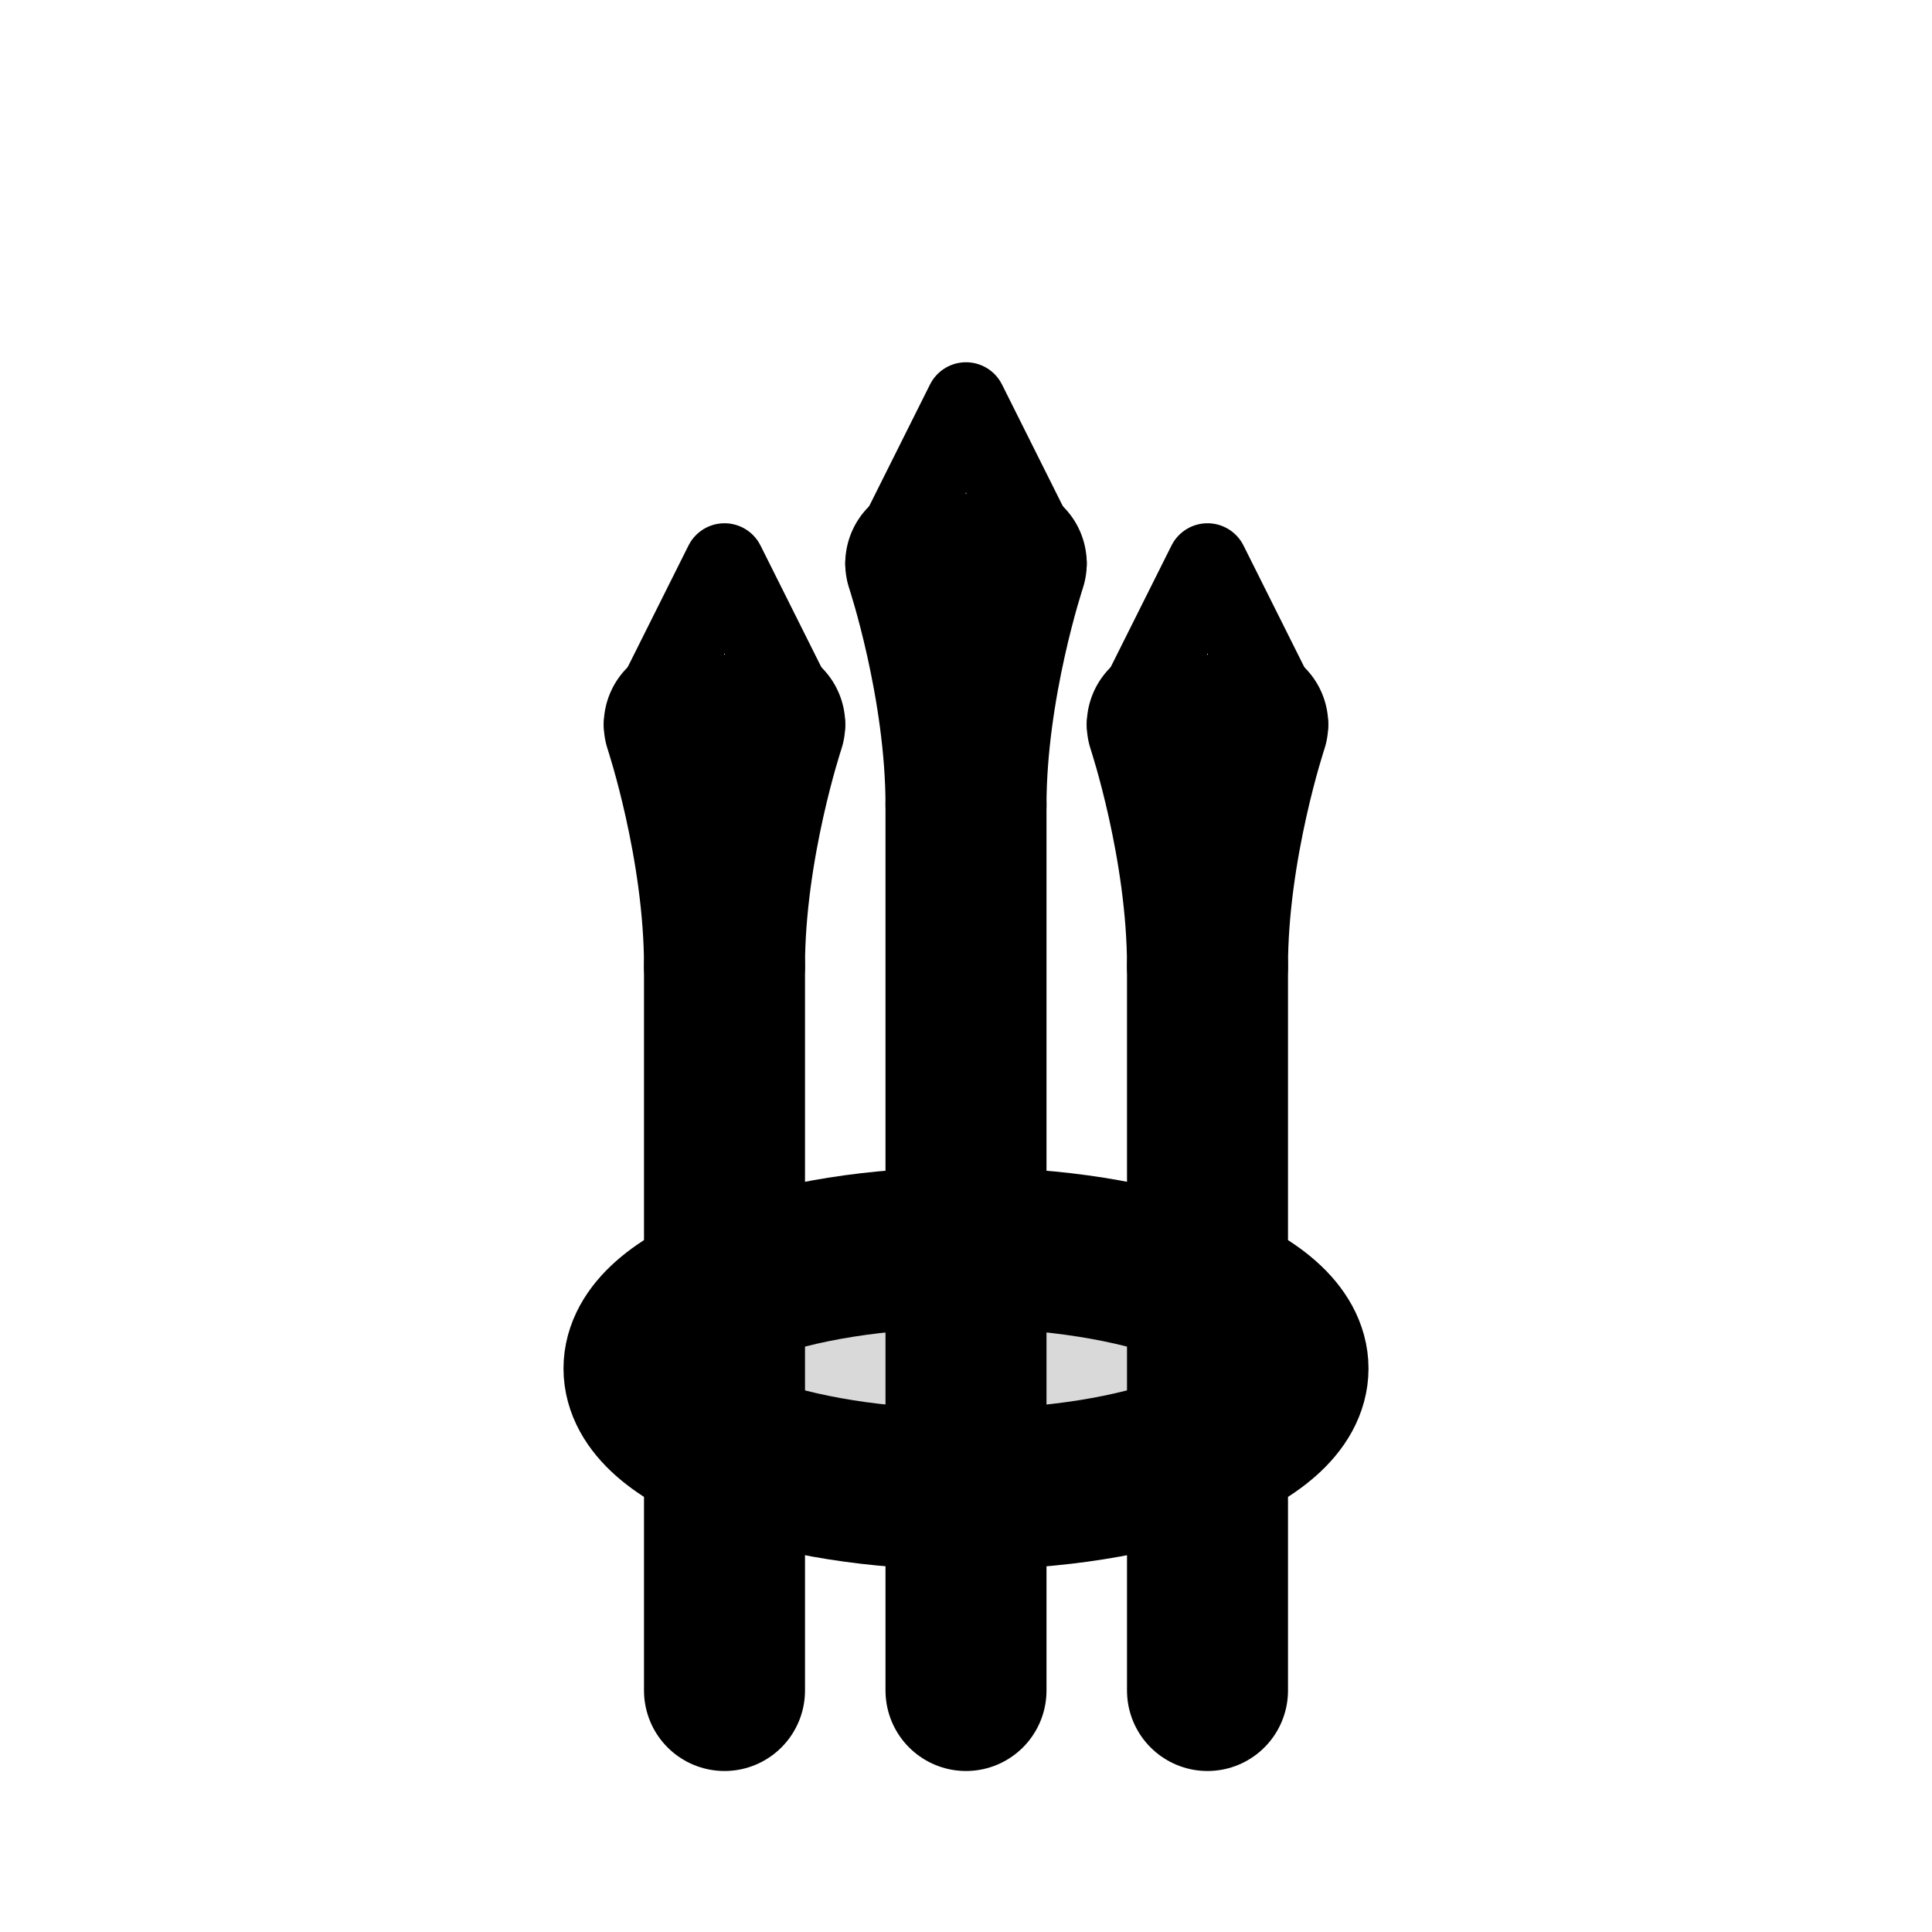
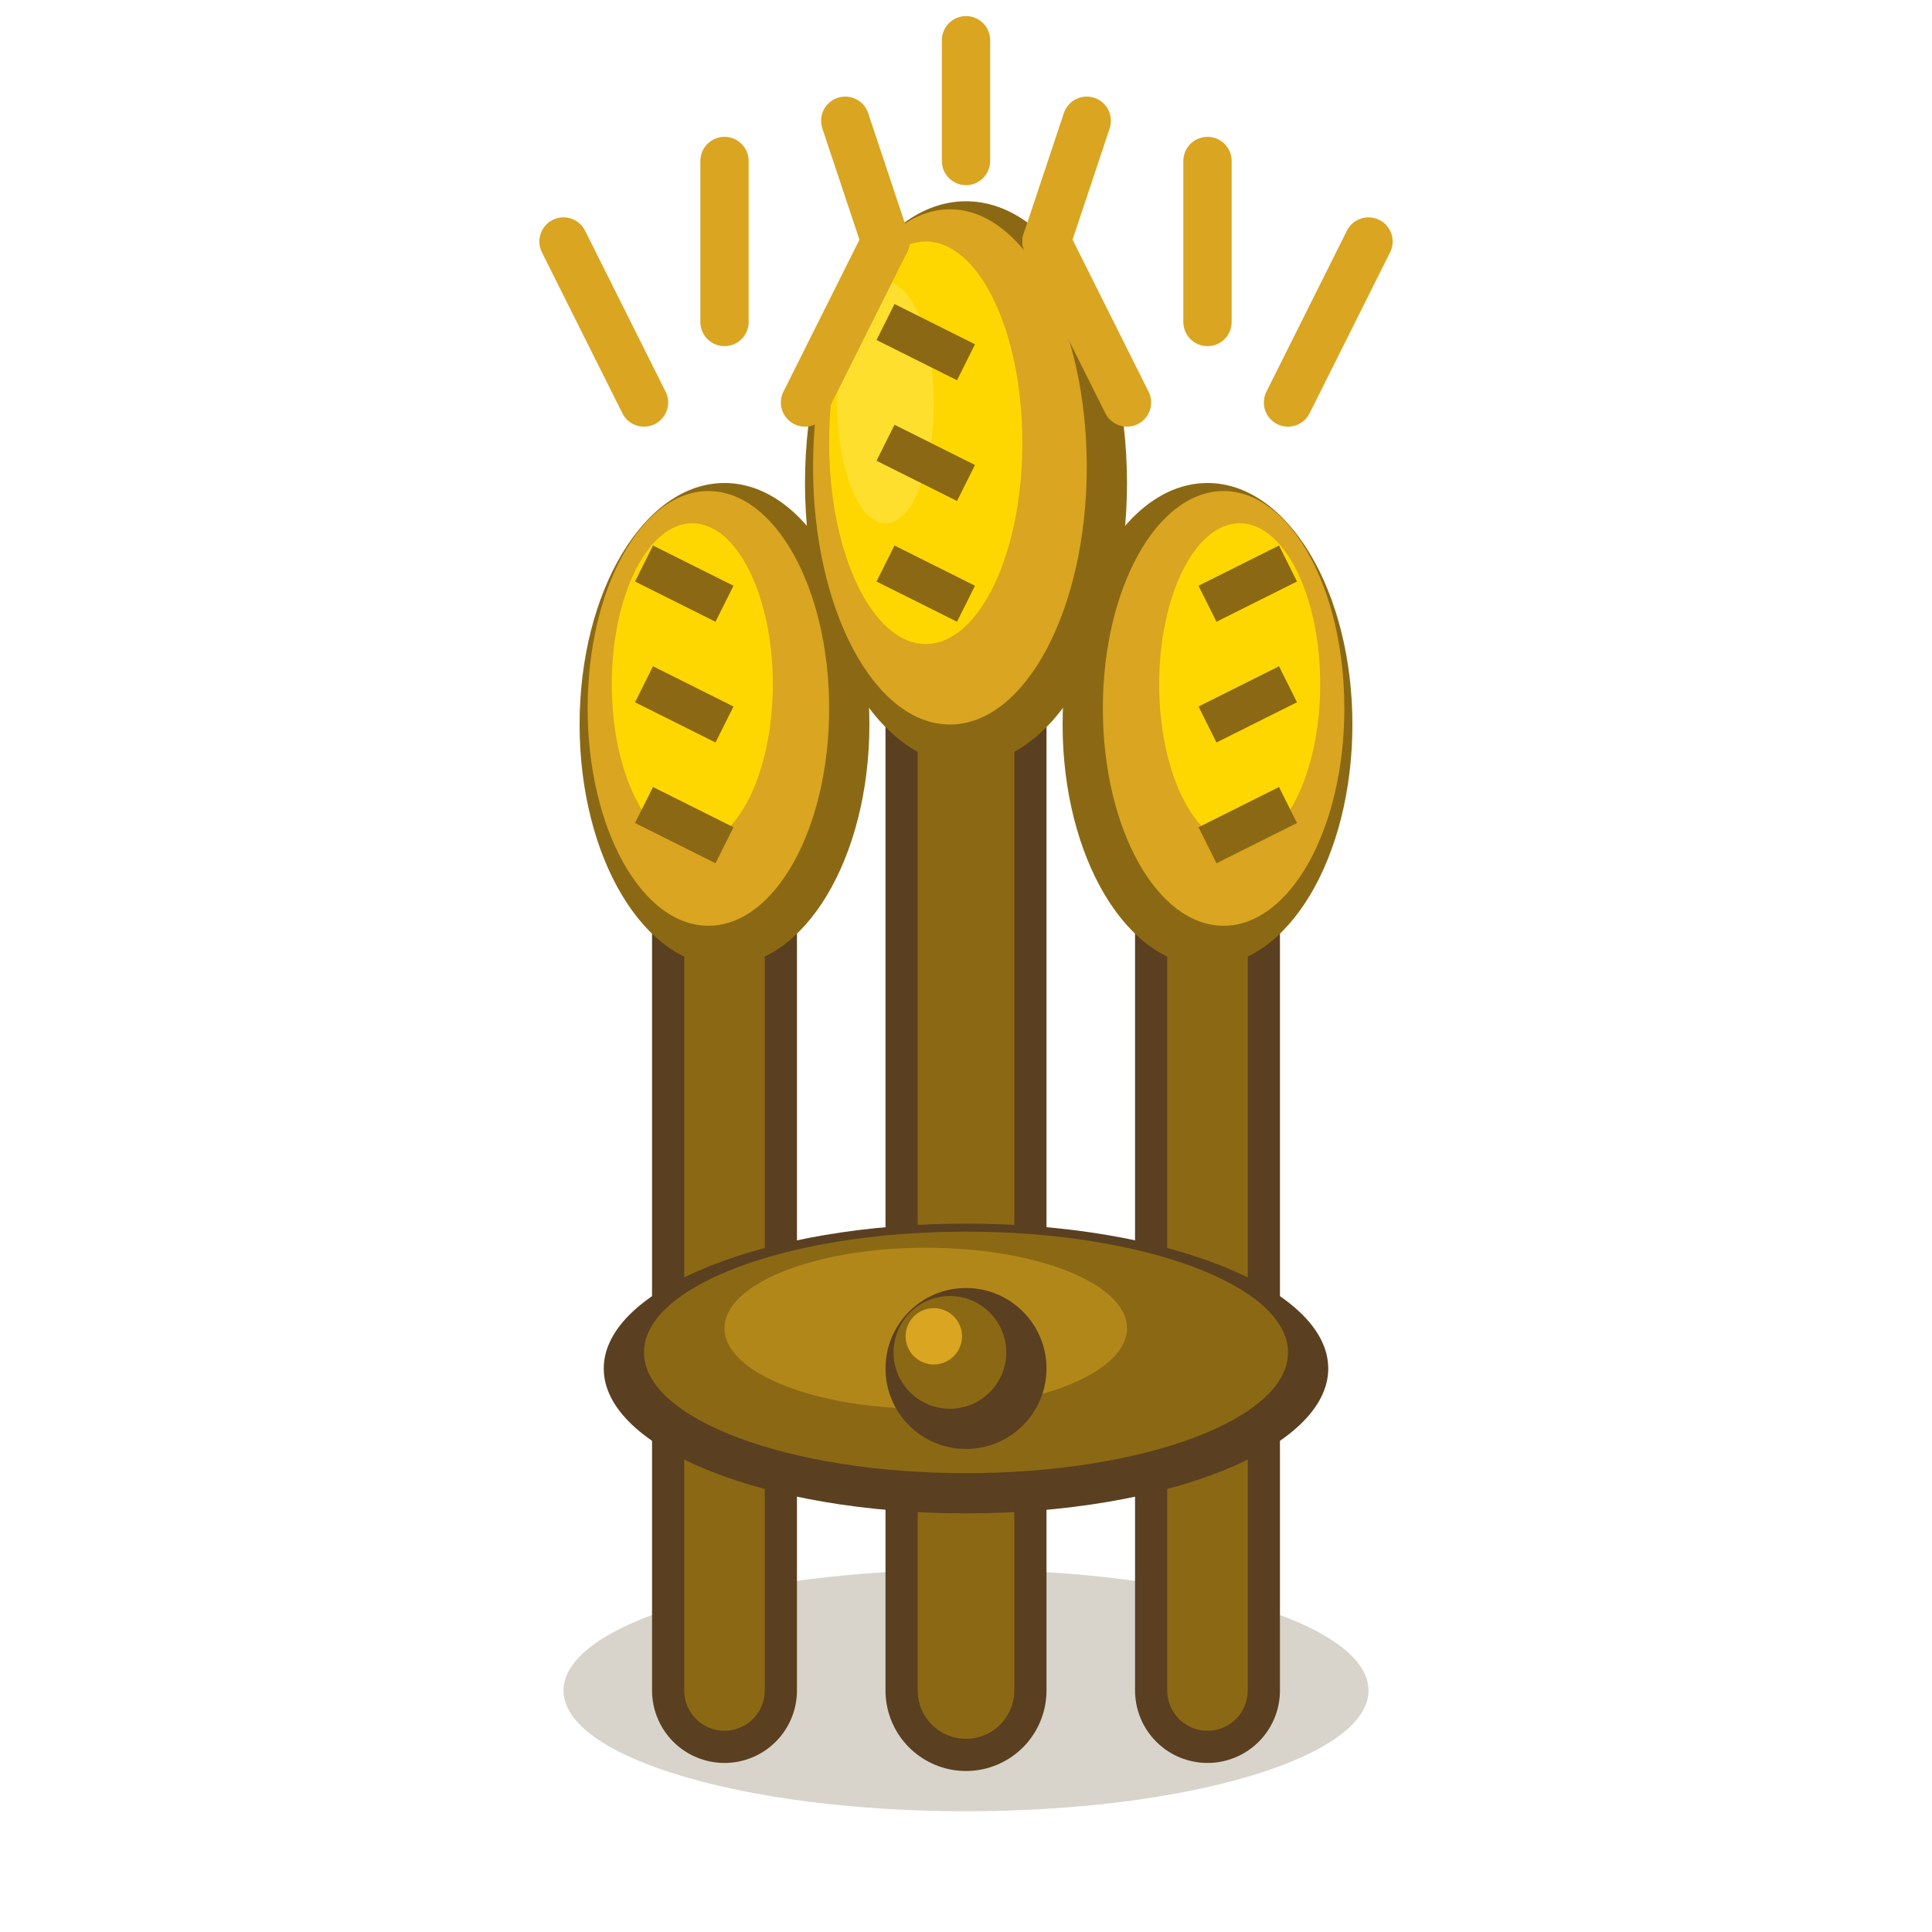
- <svg xmlns="http://www.w3.org/2000/svg" viewBox="0 0 24 24" fill="none">
-   <style>
-     .stroke { stroke: currentColor; stroke-width: 2; stroke-linecap: round; stroke-linejoin: round; fill: none; }
-     .metallic { fill: currentColor; fill-opacity: 0.15; }
-   </style>
-   <path class="stroke metallic" d="M12 21V10" />
-   <path class="stroke metallic" d="M9 21V12" />
-   <path class="stroke metallic" d="M15 21V12" />
-   <path class="stroke" d="M12 10c0-1.5-.5-3-.5-3s.5.5.5 1.5c0-1 .5-1.5.5-1.5s-.5 1.5-.5 3" />
-   <path class="stroke" d="M9 12c0-1.5-.5-3-.5-3s.5.5.5 1.5c0-1 .5-1.5.5-1.5s-.5 1.5-.5 3" />
-   <path class="stroke" d="M15 12c0-1.5-.5-3-.5-3s.5.5.5 1.5c0-1 .5-1.5.5-1.5s-.5 1.5-.5 3" />
-   <path class="stroke" d="M11 7l1-2 1 2M8 9l1-2 1 2M14 9l1-2 1 2" style="stroke-width: 1;" />
-   <ellipse class="stroke metallic" cx="12" cy="17" rx="4" ry="1.5" />
-   <circle cx="12" cy="17" r="0.75" fill="currentColor" />
+ <svg xmlns="http://www.w3.org/2000/svg" viewBox="0 0 24 24">
+   <ellipse cx="12" cy="21" rx="5" ry="1.5" fill="#3d2a00" opacity="0.2" />
+   <path d="M9 21V11" fill="none" stroke="#5a4020" stroke-width="1.8" stroke-linecap="round" />
+   <path d="M9 21V11" fill="none" stroke="#8b6914" stroke-width="1" stroke-linecap="round" />
+   <path d="M12 21V8" fill="none" stroke="#5a4020" stroke-width="2" stroke-linecap="round" />
+   <path d="M12 21V8" fill="none" stroke="#8b6914" stroke-width="1.2" stroke-linecap="round" />
+   <path d="M15 21V11" fill="none" stroke="#5a4020" stroke-width="1.8" stroke-linecap="round" />
+   <path d="M15 21V11" fill="none" stroke="#8b6914" stroke-width="1" stroke-linecap="round" />
+   <ellipse cx="9" cy="9" rx="1.8" ry="3" fill="#8b6914" />
+   <ellipse cx="8.8" cy="8.8" rx="1.5" ry="2.7" fill="#daa520" />
+   <ellipse cx="8.6" cy="8.5" rx="1" ry="2" fill="#ffd700" />
+   <path d="M8 7l1 0.5M8 8.5l1 0.5M8 10l1 0.5" fill="none" stroke="#8b6914" stroke-width="0.5" />
+   <ellipse cx="12" cy="6" rx="2" ry="3.5" fill="#8b6914" />
+   <ellipse cx="11.8" cy="5.8" rx="1.7" ry="3.2" fill="#daa520" />
+   <ellipse cx="11.5" cy="5.5" rx="1.2" ry="2.5" fill="#ffd700" />
+   <ellipse cx="11" cy="5" rx="0.6" ry="1.5" fill="#ffe44d" opacity="0.6" />
+   <path d="M11 4l1 0.5M11 5.5l1 0.5M11 7l1 0.5" fill="none" stroke="#8b6914" stroke-width="0.5" />
+   <ellipse cx="15" cy="9" rx="1.8" ry="3" fill="#8b6914" />
+   <ellipse cx="15.2" cy="8.8" rx="1.5" ry="2.7" fill="#daa520" />
+   <ellipse cx="15.4" cy="8.5" rx="1" ry="2" fill="#ffd700" />
+   <path d="M16 7l-1 0.5M16 8.5l-1 0.5M16 10l-1 0.5" fill="none" stroke="#8b6914" stroke-width="0.5" />
+   <path d="M8 5l-1-2M9 4l0-2M10 5l1-2" fill="none" stroke="#daa520" stroke-width="0.6" stroke-linecap="round" />
+   <path d="M11 3l-0.5-1.5M12 2l0-1.5M13 3l0.5-1.5" fill="none" stroke="#daa520" stroke-width="0.6" stroke-linecap="round" />
+   <path d="M14 5l-1-2M15 4l0-2M16 5l1-2" fill="none" stroke="#daa520" stroke-width="0.6" stroke-linecap="round" />
+   <ellipse cx="12" cy="17" rx="4.5" ry="1.8" fill="#5a4020" />
+   <ellipse cx="12" cy="16.8" rx="4" ry="1.5" fill="#8b6914" />
+   <ellipse cx="11.5" cy="16.5" rx="2.5" ry="1" fill="#daa520" opacity="0.5" />
+   <circle cx="12" cy="17" r="1" fill="#5a4020" />
+   <circle cx="11.8" cy="16.8" r="0.7" fill="#8b6914" />
+   <circle cx="11.6" cy="16.6" r="0.35" fill="#daa520" />
</svg>
